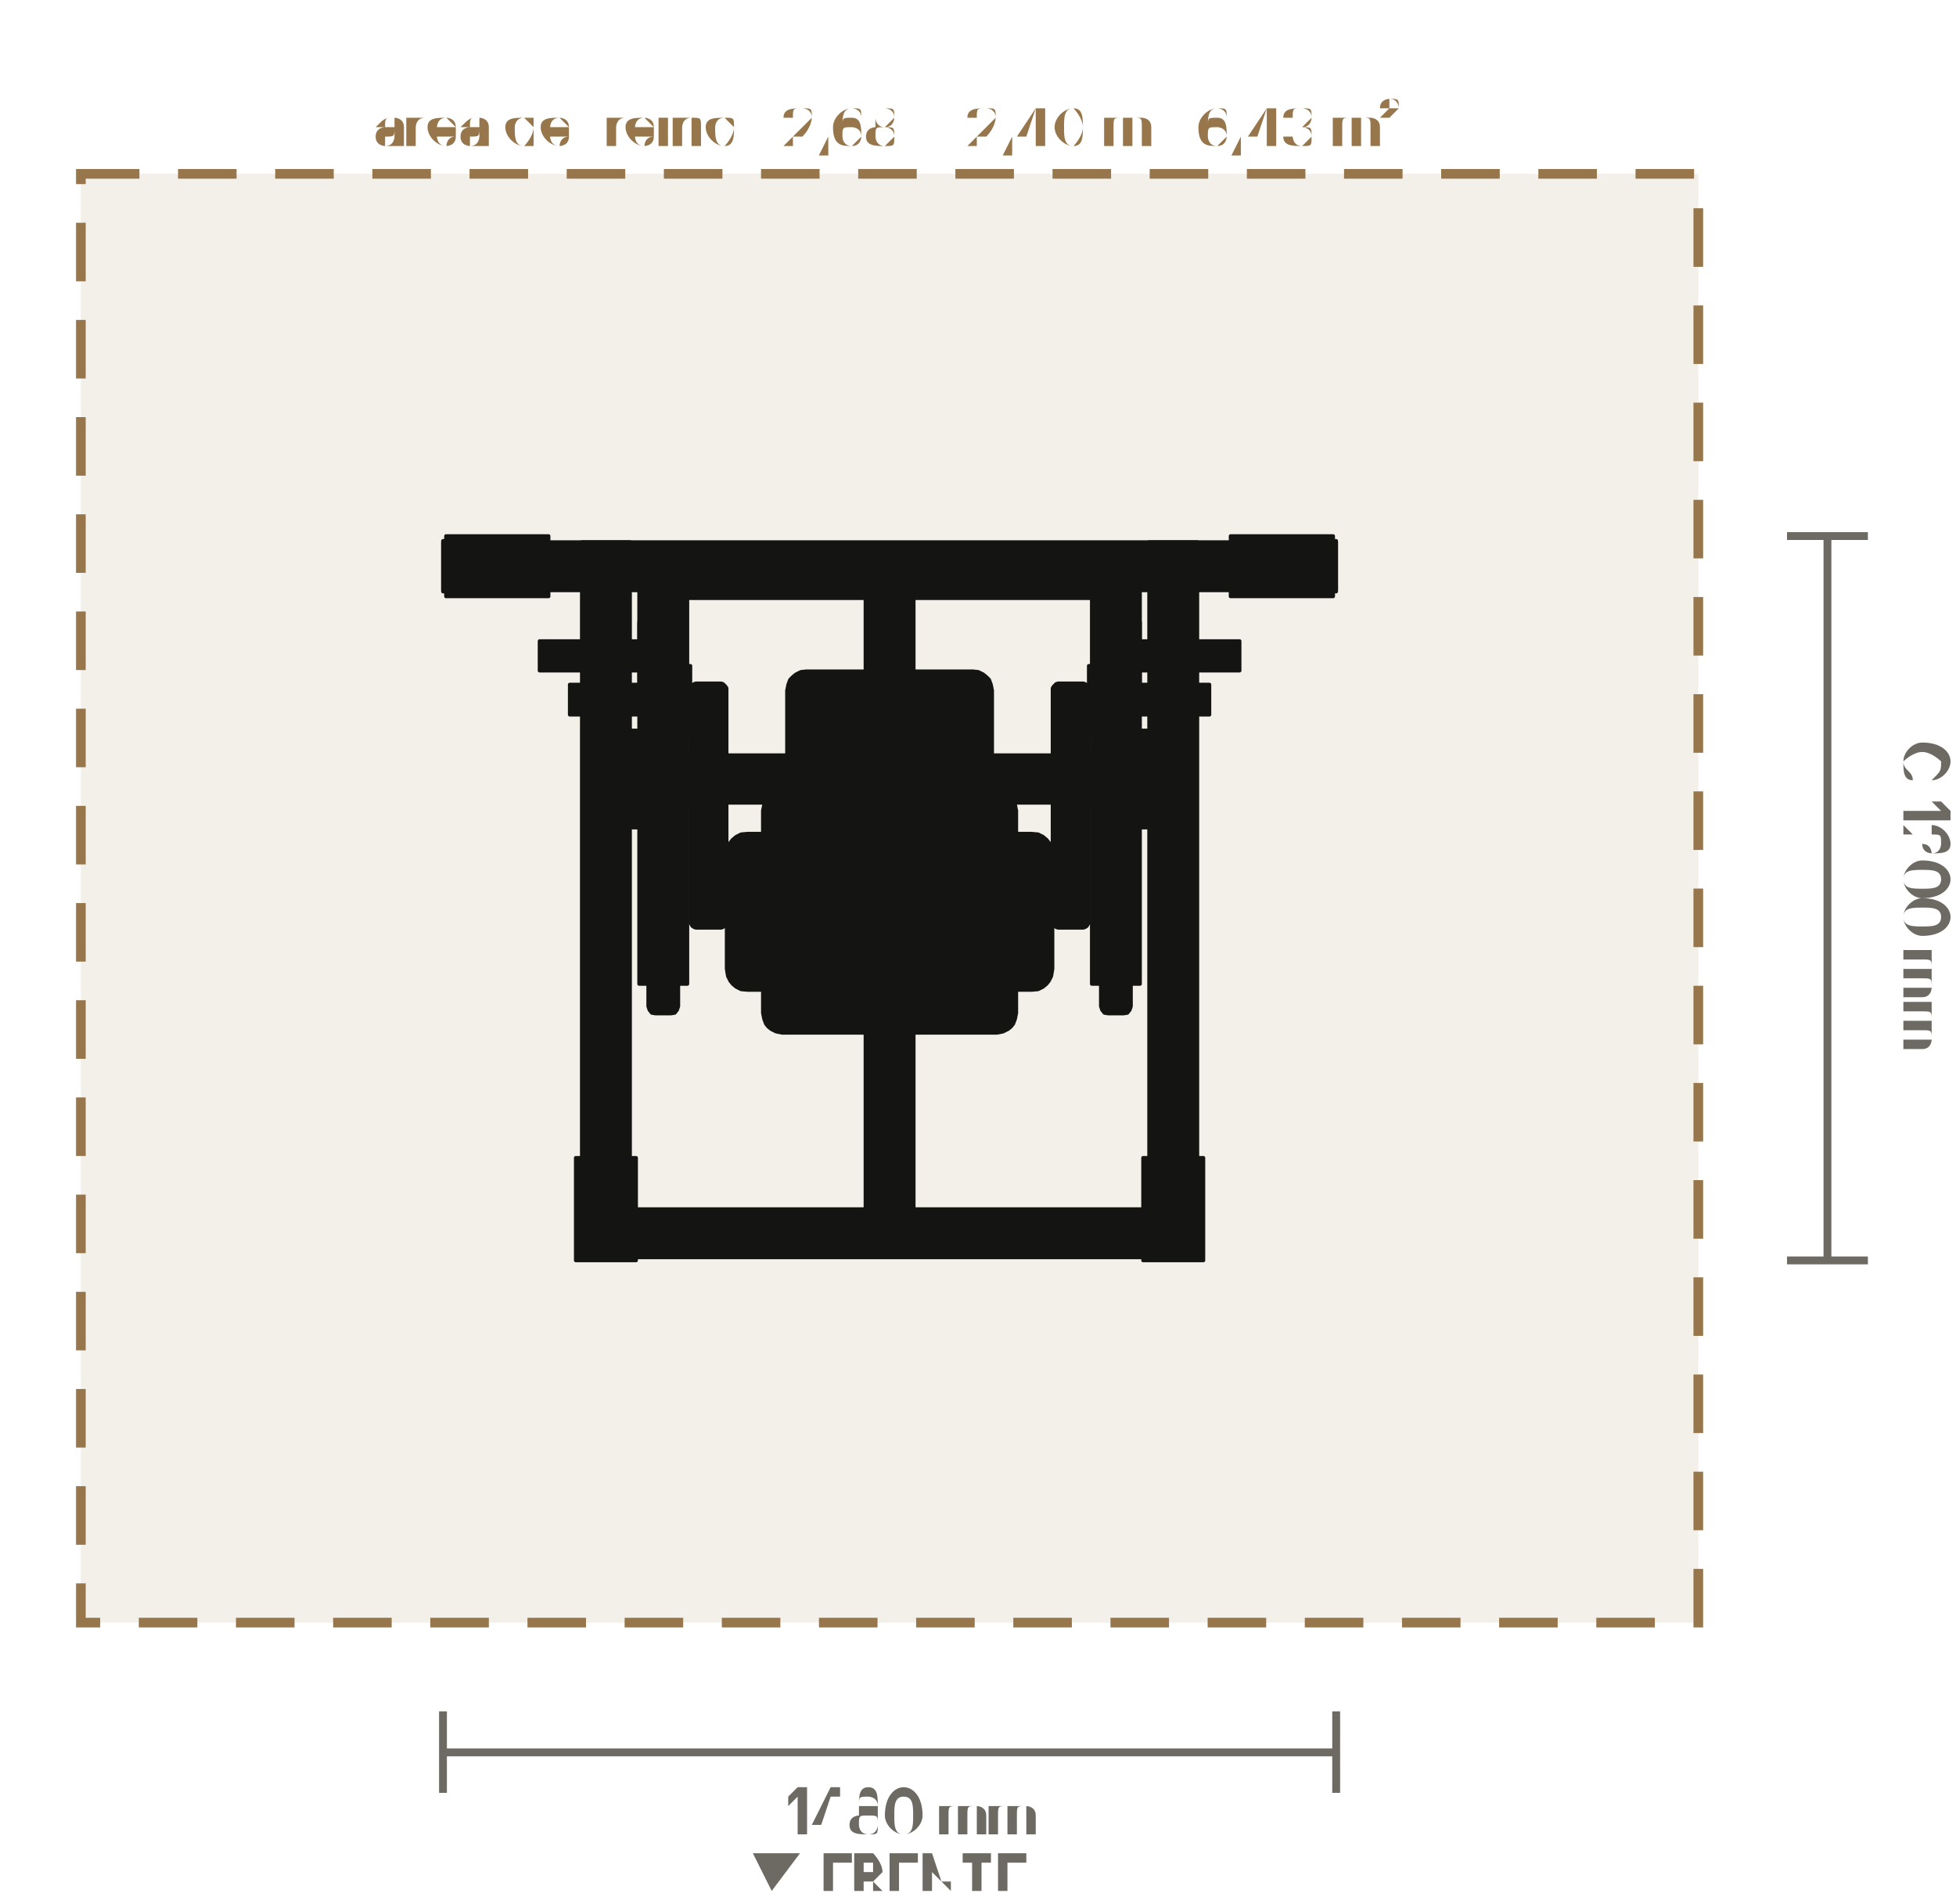
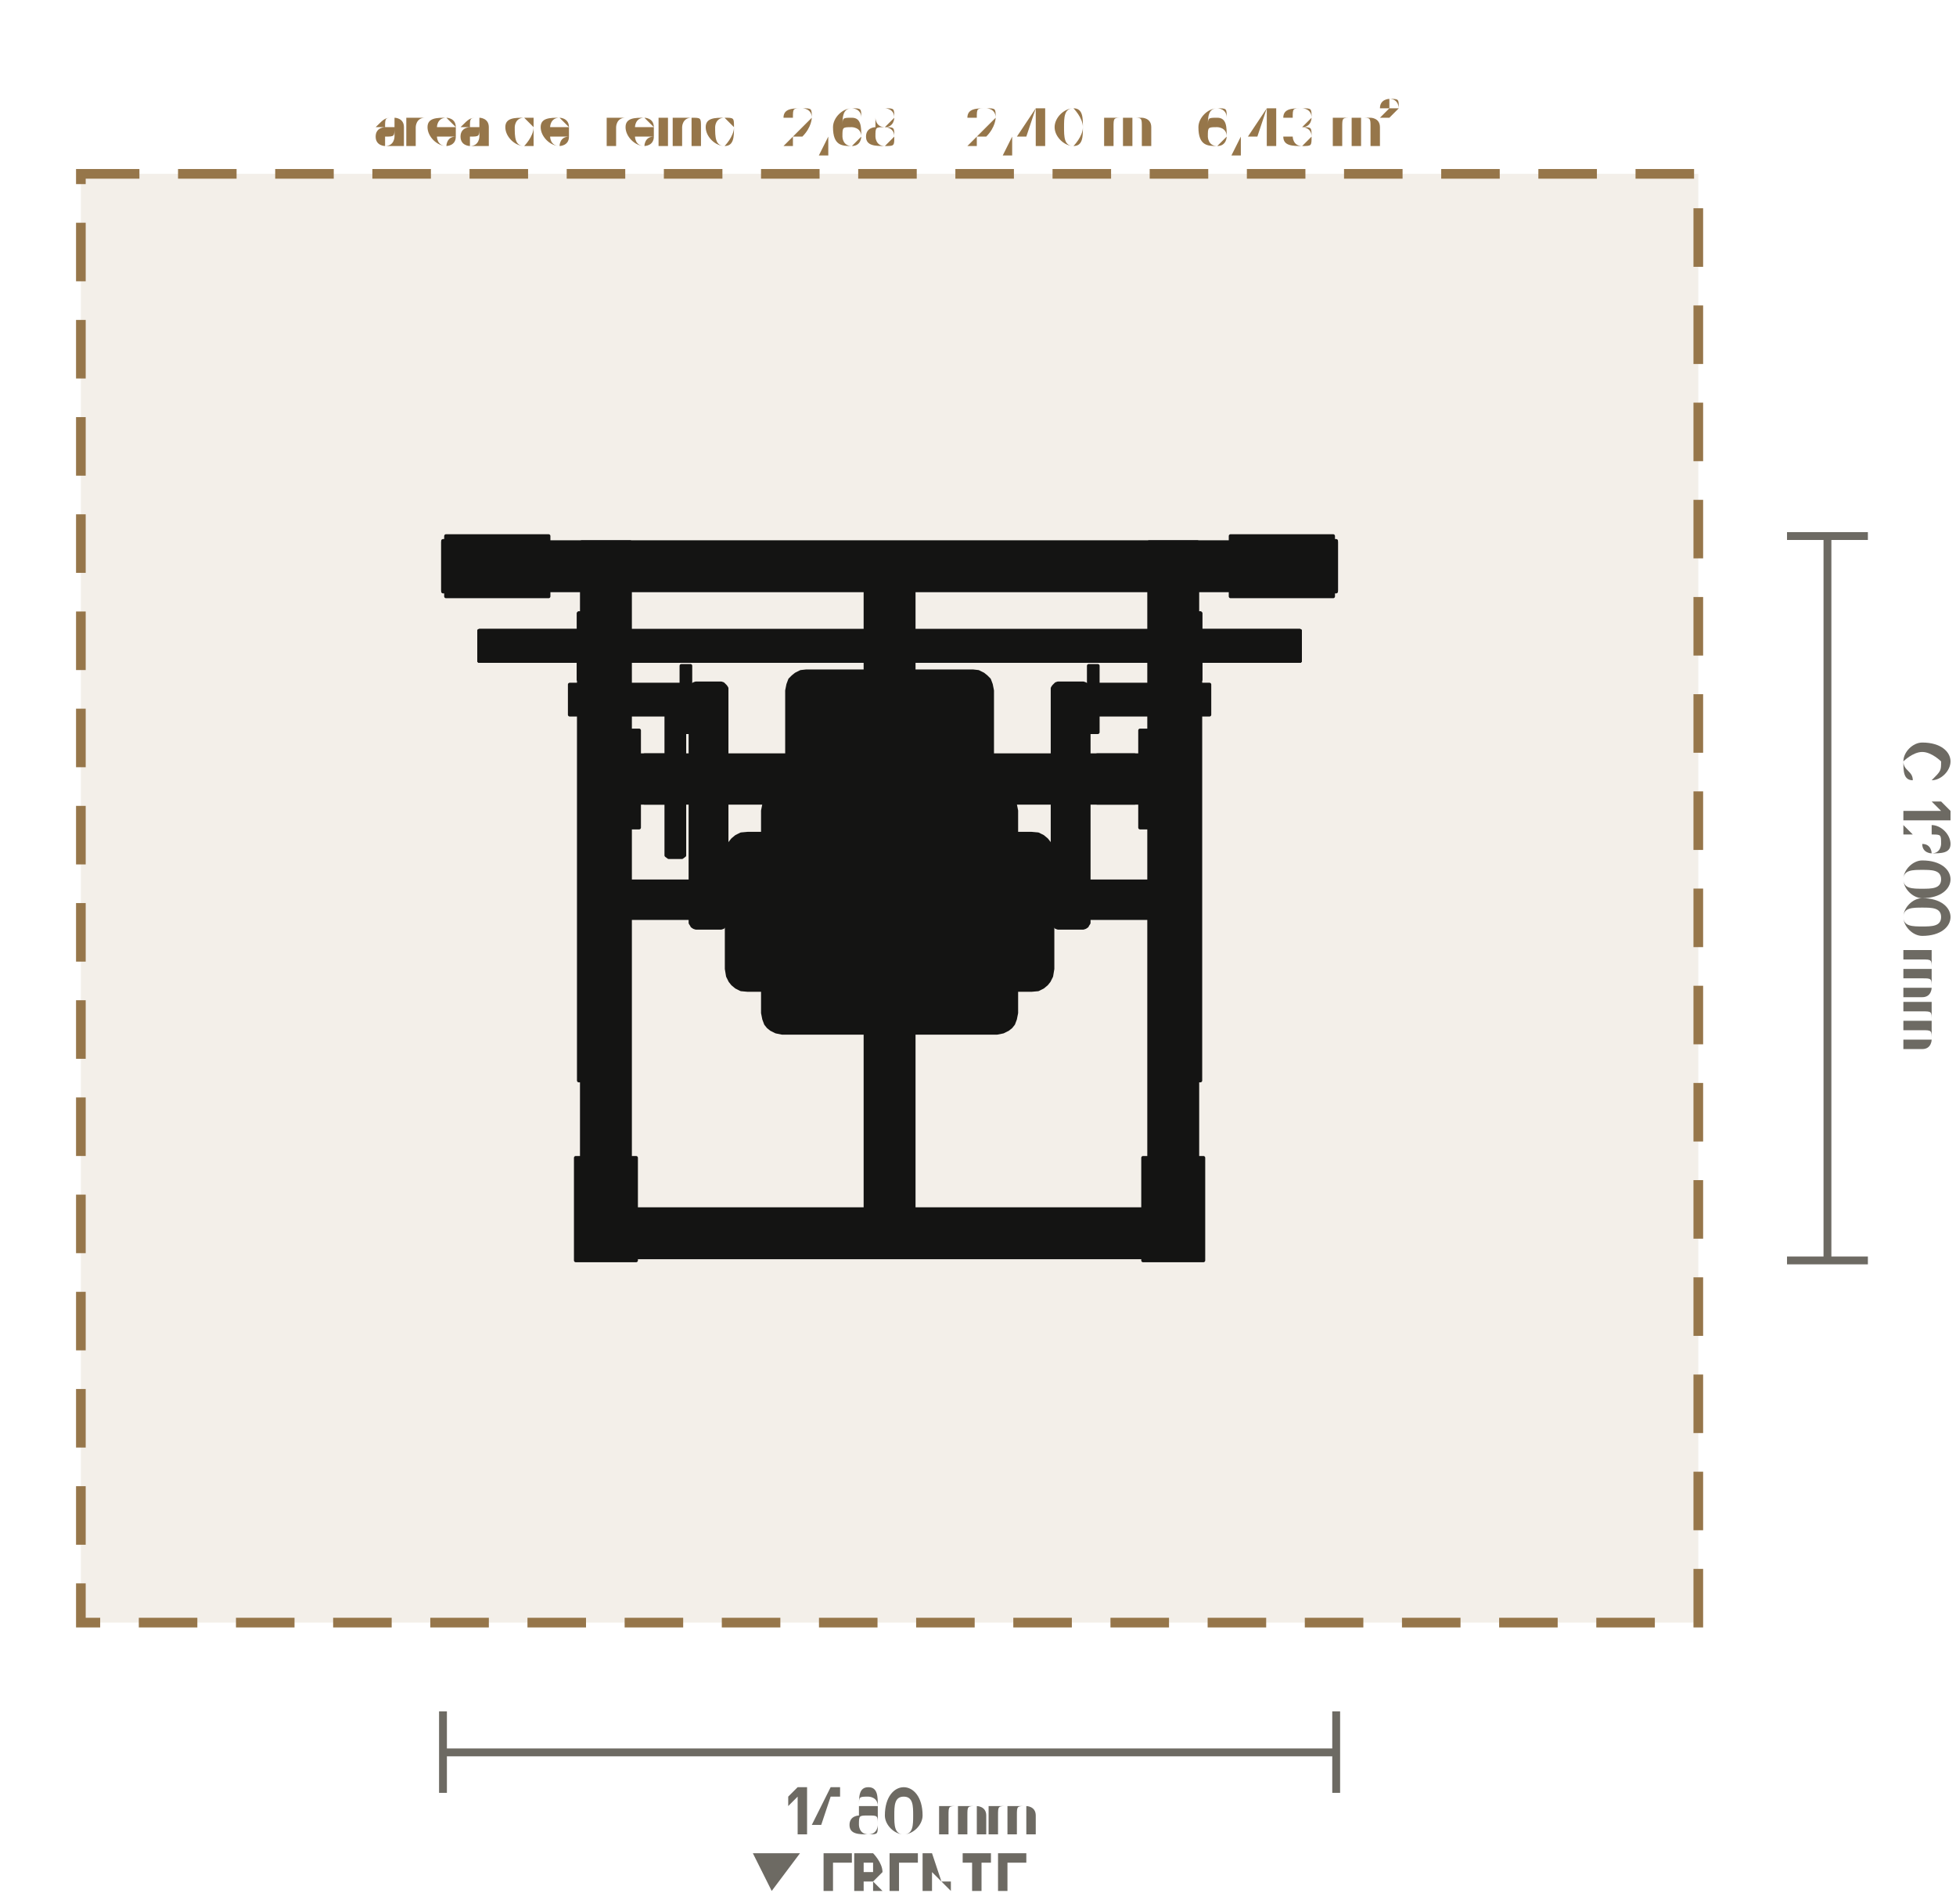
<svg xmlns="http://www.w3.org/2000/svg" viewBox="-1.474 -1.488 3.241 3.154" role="img" aria-label="Planta do Cadeira Abdominal de Peso Livre (LD-A035): 1480 × 1200 mm, com 60 cm de área de treino em volta" data-equipment="LD-A035" data-unit="m">
  <rect class="eq-zone" x="-1.34" y="-1.2" width="2.68" height="2.4" style="fill:#96764a;fill-opacity:.12;stroke:#96764a;stroke-width:0.016;stroke-dasharray:0.097 0.064" />
  <text class="eq-zone-label" x="0" y="-1.248" style="font-family:Barlow,Inter,Arial,sans-serif;font-size:0.092px;fill:#96764a;text-anchor:middle">área de treino · 2,68 × 2,40 m · 6,43 m²</text>
  <g class="eq-parts">
    <polygon class="eq-part" points="-0.51,-0.59 -0.43,-0.59 -0.43,0.595 -0.51,0.595" style="fill:#141413;stroke:#141413;stroke-width:0.006;stroke-linejoin:round" />
    <polygon class="eq-part" points="-0.735,-0.6 -0.565,-0.6 -0.565,-0.5 -0.735,-0.5" style="fill:#141413;stroke:#141413;stroke-width:0.006;stroke-linejoin:round" />
    <polygon class="eq-part" points="-0.716,-0.55 -0.716,-0.553 -0.715,-0.556 -0.713,-0.558 -0.711,-0.56 -0.708,-0.561 -0.705,-0.561 -0.702,-0.561 -0.7,-0.56 -0.697,-0.558 -0.696,-0.556 -0.694,-0.553 -0.694,-0.55 -0.694,-0.547 -0.696,-0.545 -0.697,-0.542 -0.7,-0.541 -0.702,-0.539 -0.705,-0.539 -0.708,-0.539 -0.711,-0.541 -0.713,-0.542 -0.715,-0.545 -0.716,-0.547" style="fill:#141413;stroke:#141413;stroke-width:0.006;stroke-linejoin:round" />
    <polygon class="eq-part" points="-0.606,-0.55 -0.606,-0.553 -0.605,-0.556 -0.603,-0.558 -0.601,-0.56 -0.598,-0.561 -0.595,-0.561 -0.592,-0.561 -0.59,-0.56 -0.587,-0.558 -0.586,-0.556 -0.584,-0.553 -0.584,-0.55 -0.584,-0.547 -0.586,-0.545 -0.587,-0.542 -0.59,-0.541 -0.592,-0.539 -0.595,-0.539 -0.598,-0.539 -0.601,-0.541 -0.603,-0.542 -0.605,-0.545 -0.606,-0.547" style="fill:#141413;stroke:#141413;stroke-width:0.006;stroke-linejoin:round" />
    <polygon class="eq-part" points="-0.52,0.43 -0.42,0.43 -0.42,0.6 -0.52,0.6" style="fill:#141413;stroke:#141413;stroke-width:0.006;stroke-linejoin:round" />
    <polygon class="eq-part" points="-0.481,0.46 -0.481,0.457 -0.479,0.455 -0.478,0.452 -0.475,0.451 -0.473,0.45 -0.47,0.449 -0.467,0.45 -0.465,0.451 -0.462,0.452 -0.461,0.455 -0.459,0.457 -0.459,0.46 -0.459,0.463 -0.461,0.466 -0.462,0.468 -0.465,0.47 -0.467,0.471 -0.47,0.471 -0.473,0.471 -0.475,0.47 -0.478,0.468 -0.479,0.466 -0.481,0.463" style="fill:#141413;stroke:#141413;stroke-width:0.006;stroke-linejoin:round" />
    <polygon class="eq-part" points="-0.481,0.57 -0.481,0.567 -0.479,0.565 -0.478,0.562 -0.475,0.561 -0.473,0.559 -0.47,0.559 -0.467,0.559 -0.465,0.561 -0.462,0.562 -0.461,0.565 -0.459,0.567 -0.459,0.57 -0.459,0.573 -0.461,0.576 -0.462,0.578 -0.465,0.58 -0.467,0.581 -0.47,0.581 -0.473,0.581 -0.475,0.58 -0.478,0.578 -0.479,0.576 -0.481,0.573" style="fill:#141413;stroke:#141413;stroke-width:0.006;stroke-linejoin:round" />
    <polygon class="eq-part" points="-0.74,-0.592 -0.728,-0.592 -0.728,-0.508 -0.74,-0.508" style="fill:#141413;stroke:#141413;stroke-width:0.006;stroke-linejoin:round" />
    <polygon class="eq-part" points="-0.512,0.583 -0.428,0.583 -0.428,0.595 -0.512,0.595" style="fill:#141413;stroke:#141413;stroke-width:0.006;stroke-linejoin:round" />
    <polygon class="eq-part" points="0.43,-0.59 0.51,-0.59 0.51,0.595 0.43,0.595" style="fill:#141413;stroke:#141413;stroke-width:0.006;stroke-linejoin:round" />
    <polygon class="eq-part" points="0.565,-0.6 0.735,-0.6 0.735,-0.5 0.565,-0.5" style="fill:#141413;stroke:#141413;stroke-width:0.006;stroke-linejoin:round" />
    <polygon class="eq-part" points="0.584,-0.55 0.584,-0.553 0.586,-0.556 0.587,-0.558 0.59,-0.56 0.592,-0.561 0.595,-0.561 0.598,-0.561 0.601,-0.56 0.603,-0.558 0.605,-0.556 0.606,-0.553 0.606,-0.55 0.606,-0.547 0.605,-0.545 0.603,-0.542 0.601,-0.541 0.598,-0.539 0.595,-0.539 0.592,-0.539 0.59,-0.541 0.587,-0.542 0.586,-0.545 0.584,-0.547" style="fill:#141413;stroke:#141413;stroke-width:0.006;stroke-linejoin:round" />
    <polygon class="eq-part" points="0.694,-0.55 0.694,-0.553 0.696,-0.556 0.697,-0.558 0.7,-0.56 0.702,-0.561 0.705,-0.561 0.708,-0.561 0.711,-0.56 0.713,-0.558 0.715,-0.556 0.716,-0.553 0.716,-0.55 0.716,-0.547 0.715,-0.545 0.713,-0.542 0.711,-0.541 0.708,-0.539 0.705,-0.539 0.702,-0.539 0.7,-0.541 0.697,-0.542 0.696,-0.545 0.694,-0.547" style="fill:#141413;stroke:#141413;stroke-width:0.006;stroke-linejoin:round" />
    <polygon class="eq-part" points="0.42,0.43 0.52,0.43 0.52,0.6 0.42,0.6" style="fill:#141413;stroke:#141413;stroke-width:0.006;stroke-linejoin:round" />
    <polygon class="eq-part" points="0.459,0.46 0.459,0.457 0.461,0.455 0.462,0.452 0.465,0.451 0.467,0.45 0.47,0.449 0.473,0.45 0.475,0.451 0.478,0.452 0.479,0.455 0.481,0.457 0.481,0.46 0.481,0.463 0.479,0.466 0.478,0.468 0.475,0.47 0.473,0.471 0.47,0.471 0.467,0.471 0.465,0.47 0.462,0.468 0.461,0.466 0.459,0.463" style="fill:#141413;stroke:#141413;stroke-width:0.006;stroke-linejoin:round" />
    <polygon class="eq-part" points="0.459,0.57 0.459,0.567 0.461,0.565 0.462,0.562 0.465,0.561 0.467,0.559 0.47,0.559 0.473,0.559 0.475,0.561 0.478,0.562 0.479,0.565 0.481,0.567 0.481,0.57 0.481,0.573 0.479,0.576 0.478,0.578 0.475,0.58 0.473,0.581 0.47,0.581 0.467,0.581 0.465,0.58 0.462,0.578 0.461,0.576 0.459,0.573" style="fill:#141413;stroke:#141413;stroke-width:0.006;stroke-linejoin:round" />
    <polygon class="eq-part" points="0.728,-0.592 0.74,-0.592 0.74,-0.508 0.728,-0.508" style="fill:#141413;stroke:#141413;stroke-width:0.006;stroke-linejoin:round" />
    <polygon class="eq-part" points="0.428,0.583 0.512,0.583 0.512,0.595 0.428,0.595" style="fill:#141413;stroke:#141413;stroke-width:0.006;stroke-linejoin:round" />
    <polygon class="eq-part" points="-0.74,-0.59 0.74,-0.59 0.74,-0.51 -0.74,-0.51" style="fill:#141413;stroke:#141413;stroke-width:0.006;stroke-linejoin:round" />
    <polygon class="eq-part" points="-0.47,0.515 0.47,0.515 0.47,0.595 -0.47,0.595" style="fill:#141413;stroke:#141413;stroke-width:0.006;stroke-linejoin:round" />
    <polygon class="eq-part" points="-0.04,-0.55 0.04,-0.55 0.04,0.555 -0.04,0.555" style="fill:#141413;stroke:#141413;stroke-width:0.006;stroke-linejoin:round" />
    <polygon class="eq-part" points="-0.035,-0.001 -0.035,-0.004 -0.033,-0.006 -0.032,-0.009 -0.029,-0.011 -0.026,-0.012 -0.023,-0.013 0.023,-0.013 0.026,-0.012 0.029,-0.011 0.032,-0.009 0.033,-0.006 0.035,-0.004 0.035,-0.001 0.035,0.045 0.035,0.049 0.033,0.051 0.032,0.054 0.029,0.056 0.026,0.057 0.023,0.058 -0.023,0.058 -0.026,0.057 -0.029,0.056 -0.032,0.054 -0.033,0.051 -0.035,0.049 -0.035,0.045" style="fill:#141413;stroke:#141413;stroke-width:0.006;stroke-linejoin:round" />
    <polygon class="eq-part" points="0.035,0 0.047,0 0.047,0.045 0.035,0.045" style="fill:#141413;stroke:#141413;stroke-width:0.006;stroke-linejoin:round" />
    <polygon class="eq-part" points="0.033,0.022 0.033,0.021 0.033,0.019 0.033,0.018 0.034,0.016 0.034,0.016 0.035,0.015 0.115,0.015 0.116,0.016 0.116,0.016 0.117,0.018 0.117,0.019 0.117,0.021 0.117,0.022 0.117,0.024 0.117,0.026 0.117,0.027 0.116,0.029 0.116,0.029 0.115,0.029 0.035,0.029 0.034,0.029 0.034,0.029 0.033,0.027 0.033,0.026 0.033,0.024" style="fill:#141413;stroke:#141413;stroke-width:0.006;stroke-linejoin:round" />
    <polygon class="eq-part" points="-0.21,-0.145 -0.208,-0.155 -0.205,-0.163 -0.201,-0.168 -0.196,-0.172 -0.188,-0.176 -0.178,-0.177 0.178,-0.177 0.188,-0.176 0.196,-0.172 0.201,-0.168 0.205,-0.163 0.208,-0.155 0.21,-0.145 0.21,0.19 0.208,0.2 0.205,0.208 0.201,0.213 0.196,0.217 0.188,0.221 0.178,0.223 -0.178,0.223 -0.188,0.221 -0.196,0.217 -0.201,0.213 -0.205,0.208 -0.208,0.2 -0.21,0.19" style="fill:#141413;stroke:#141413;stroke-width:0.006;stroke-linejoin:round" />
    <polygon class="eq-part" points="-0.17,-0.344 -0.168,-0.354 -0.165,-0.362 -0.16,-0.367 -0.155,-0.371 -0.147,-0.375 -0.138,-0.376 0.138,-0.376 0.147,-0.375 0.155,-0.371 0.16,-0.367 0.165,-0.362 0.168,-0.354 0.17,-0.344 0.17,-0.194 0.168,-0.184 0.165,-0.176 0.16,-0.171 0.155,-0.167 0.147,-0.163 0.138,-0.162 -0.138,-0.162 -0.147,-0.163 -0.155,-0.167 -0.16,-0.171 -0.165,-0.176 -0.168,-0.184 -0.17,-0.194" style="fill:#141413;stroke:#141413;stroke-width:0.006;stroke-linejoin:round" />
    <polygon class="eq-part" points="-0.03,-0.381 -0.028,-0.387 -0.024,-0.391 -0.018,-0.392 0.018,-0.392 0.024,-0.391 0.028,-0.387 0.03,-0.381 0.03,-0.239 0.028,-0.234 0.024,-0.229 0.018,-0.228 -0.018,-0.228 -0.024,-0.229 -0.028,-0.234 -0.03,-0.239" style="fill:#141413;stroke:#141413;stroke-width:0.006;stroke-linejoin:round" />
    <polygon class="eq-part" points="-0.04,-0.237 0.04,-0.237 0.04,-0.158 -0.04,-0.158" style="fill:#141413;stroke:#141413;stroke-width:0.006;stroke-linejoin:round" />
    <polygon class="eq-part" points="-0.37,-0.324 -0.366,-0.328 -0.344,-0.328 -0.34,-0.324 -0.34,-0.071 -0.344,-0.068 -0.366,-0.068 -0.37,-0.071" style="fill:#141413;stroke:#141413;stroke-width:0.006;stroke-linejoin:round" />
    <polygon class="eq-part" points="0.27,-0.213 0.27,-0.216 0.272,-0.219 0.274,-0.221 0.276,-0.223 0.279,-0.224 0.282,-0.224 0.318,-0.224 0.321,-0.224 0.324,-0.223 0.327,-0.221 0.328,-0.219 0.33,-0.216 0.33,-0.213 0.33,0.038 0.33,0.041 0.328,0.044 0.327,0.046 0.324,0.048 0.321,0.049 0.318,0.049 0.282,0.049 0.279,0.049 0.276,0.048 0.274,0.046 0.272,0.044 0.27,0.041 0.27,0.038" style="fill:#141413;stroke:#141413;stroke-width:0.006;stroke-linejoin:round" />
    <polygon class="eq-part" points="0.27,-0.345 0.27,-0.348 0.272,-0.351 0.274,-0.353 0.276,-0.355 0.279,-0.356 0.282,-0.356 0.318,-0.356 0.321,-0.356 0.324,-0.355 0.327,-0.353 0.328,-0.351 0.33,-0.348 0.33,-0.345 0.33,-0.182 0.33,-0.179 0.328,-0.176 0.327,-0.174 0.324,-0.172 0.321,-0.171 0.318,-0.171 0.282,-0.171 0.279,-0.171 0.276,-0.172 0.274,-0.174 0.272,-0.176 0.27,-0.179 0.27,-0.182" style="fill:#141413;stroke:#141413;stroke-width:0.006;stroke-linejoin:round" />
    <polygon class="eq-part" points="0.33,-0.385 0.345,-0.385 0.345,-0.275 0.33,-0.275" style="fill:#141413;stroke:#141413;stroke-width:0.006;stroke-linejoin:round" />
    <polygon class="eq-part" points="0.345,-0.354 0.53,-0.354 0.53,-0.304 0.345,-0.304" style="fill:#141413;stroke:#141413;stroke-width:0.006;stroke-linejoin:round" />
    <polygon class="eq-part" points="-0.33,-0.213 -0.33,-0.216 -0.328,-0.219 -0.327,-0.221 -0.324,-0.223 -0.321,-0.224 -0.318,-0.224 -0.282,-0.224 -0.279,-0.224 -0.276,-0.223 -0.274,-0.221 -0.272,-0.219 -0.27,-0.216 -0.27,-0.213 -0.27,0.038 -0.27,0.041 -0.272,0.044 -0.274,0.046 -0.276,0.048 -0.279,0.049 -0.282,0.049 -0.318,0.049 -0.321,0.049 -0.324,0.048 -0.327,0.046 -0.328,0.044 -0.33,0.041 -0.33,0.038" style="fill:#141413;stroke:#141413;stroke-width:0.006;stroke-linejoin:round" />
    <polygon class="eq-part" points="-0.33,-0.345 -0.33,-0.348 -0.328,-0.351 -0.327,-0.353 -0.324,-0.355 -0.321,-0.356 -0.318,-0.356 -0.282,-0.356 -0.279,-0.356 -0.276,-0.355 -0.274,-0.353 -0.272,-0.351 -0.27,-0.348 -0.27,-0.345 -0.27,-0.182 -0.27,-0.179 -0.272,-0.176 -0.274,-0.174 -0.276,-0.172 -0.279,-0.171 -0.282,-0.171 -0.318,-0.171 -0.321,-0.171 -0.324,-0.172 -0.327,-0.174 -0.328,-0.176 -0.33,-0.179 -0.33,-0.182" style="fill:#141413;stroke:#141413;stroke-width:0.006;stroke-linejoin:round" />
    <polygon class="eq-part" points="-0.345,-0.385 -0.33,-0.385 -0.33,-0.275 -0.345,-0.275" style="fill:#141413;stroke:#141413;stroke-width:0.006;stroke-linejoin:round" />
    <polygon class="eq-part" points="-0.53,-0.354 -0.345,-0.354 -0.345,-0.304 -0.53,-0.304" style="fill:#141413;stroke:#141413;stroke-width:0.006;stroke-linejoin:round" />
    <polygon class="eq-part" points="-0.3,-0.22 0.3,-0.22 0.3,-0.175 -0.3,-0.175" style="fill:#141413;stroke:#141413;stroke-width:0.006;stroke-linejoin:round" />
    <polygon class="eq-part" points="-0.27,-0.072 -0.268,-0.084 -0.264,-0.092 -0.26,-0.097 -0.254,-0.102 -0.246,-0.106 -0.235,-0.107 0.235,-0.107 0.246,-0.106 0.254,-0.102 0.26,-0.097 0.264,-0.092 0.268,-0.084 0.27,-0.072 0.27,0.117 0.268,0.129 0.264,0.137 0.26,0.142 0.254,0.147 0.246,0.151 0.235,0.152 -0.235,0.152 -0.246,0.151 -0.254,0.147 -0.26,0.142 -0.264,0.137 -0.268,0.129 -0.27,0.117" style="fill:#141413;stroke:#141413;stroke-width:0.006;stroke-linejoin:round" />
    <polygon class="eq-part" points="0.335,-0.226 0.335,-0.229 0.337,-0.232 0.339,-0.234 0.341,-0.236 0.344,-0.237 0.347,-0.237 0.403,-0.237 0.406,-0.237 0.409,-0.236 0.411,-0.234 0.413,-0.232 0.415,-0.229 0.415,-0.226 0.415,-0.17 0.415,-0.166 0.413,-0.164 0.411,-0.161 0.409,-0.159 0.406,-0.158 0.403,-0.158 0.347,-0.158 0.344,-0.158 0.341,-0.159 0.339,-0.161 0.337,-0.164 0.335,-0.166 0.335,-0.17" style="fill:#141413;stroke:#141413;stroke-width:0.006;stroke-linejoin:round" />
    <polygon class="eq-part" points="-0.415,-0.226 -0.415,-0.229 -0.413,-0.232 -0.411,-0.234 -0.409,-0.236 -0.406,-0.237 -0.403,-0.237 -0.347,-0.237 -0.344,-0.237 -0.341,-0.236 -0.339,-0.234 -0.337,-0.232 -0.335,-0.229 -0.335,-0.226 -0.335,-0.17 -0.335,-0.166 -0.337,-0.164 -0.339,-0.161 -0.341,-0.159 -0.344,-0.158 -0.347,-0.158 -0.403,-0.158 -0.406,-0.158 -0.409,-0.159 -0.411,-0.161 -0.413,-0.164 -0.415,-0.166 -0.415,-0.17" style="fill:#141413;stroke:#141413;stroke-width:0.006;stroke-linejoin:round" />
    <polygon class="eq-part" points="-0.47,-0.237 0.47,-0.237 0.47,-0.158 -0.47,-0.158" style="fill:#141413;stroke:#141413;stroke-width:0.006;stroke-linejoin:round" />
    <polygon class="eq-part" points="0.415,-0.278 0.427,-0.278 0.427,-0.117 0.415,-0.117" style="fill:#141413;stroke:#141413;stroke-width:0.006;stroke-linejoin:round" />
    <polygon class="eq-part" points="0.427,-0.259 0.435,-0.259 0.435,-0.236 0.427,-0.236" style="fill:#141413;stroke:#141413;stroke-width:0.006;stroke-linejoin:round" />
    <polygon class="eq-part" points="0.427,-0.159 0.435,-0.159 0.435,-0.137 0.427,-0.137" style="fill:#141413;stroke:#141413;stroke-width:0.006;stroke-linejoin:round" />
    <polygon class="eq-part" points="-0.427,-0.278 -0.415,-0.278 -0.415,-0.117 -0.427,-0.117" style="fill:#141413;stroke:#141413;stroke-width:0.006;stroke-linejoin:round" />
    <polygon class="eq-part" points="-0.435,-0.259 -0.427,-0.259 -0.427,-0.236 -0.435,-0.236" style="fill:#141413;stroke:#141413;stroke-width:0.006;stroke-linejoin:round" />
    <polygon class="eq-part" points="-0.435,-0.159 -0.427,-0.159 -0.427,-0.137 -0.435,-0.137" style="fill:#141413;stroke:#141413;stroke-width:0.006;stroke-linejoin:round" />
-     <polygon class="eq-part" points="0.35,-0.136 0.352,-0.141 0.356,-0.146 0.362,-0.147 0.388,-0.147 0.394,-0.146 0.398,-0.141 0.4,-0.136 0.4,0.179 0.398,0.185 0.394,0.19 0.388,0.191 0.362,0.191 0.356,0.19 0.352,0.185 0.35,0.179" style="fill:#141413;stroke:#141413;stroke-width:0.006;stroke-linejoin:round" />
-     <polygon class="eq-part" points="0.35,-0.574 0.352,-0.58 0.356,-0.585 0.362,-0.586 0.388,-0.586 0.394,-0.585 0.398,-0.58 0.4,-0.574 0.4,-0.26 0.398,-0.254 0.394,-0.249 0.388,-0.247 0.362,-0.247 0.356,-0.249 0.352,-0.254 0.35,-0.26" style="fill:#141413;stroke:#141413;stroke-width:0.006;stroke-linejoin:round" />
-     <polygon class="eq-part" points="0.35,-0.297 0.4,-0.297 0.4,-0.098 0.35,-0.098" style="fill:#141413;stroke:#141413;stroke-width:0.006;stroke-linejoin:round" />
-     <polygon class="eq-part" points="0.35,-0.347 0.4,-0.347 0.4,-0.048 0.35,-0.048" style="fill:#141413;stroke:#141413;stroke-width:0.006;stroke-linejoin:round" />
-     <polygon class="eq-part" points="0.335,-0.537 0.415,-0.537 0.415,0.142 0.335,0.142" style="fill:#141413;stroke:#141413;stroke-width:0.006;stroke-linejoin:round" />
-     <polygon class="eq-part" points="0.4,-0.457 0.415,-0.457 0.415,-0.346 0.4,-0.346" style="fill:#141413;stroke:#141413;stroke-width:0.006;stroke-linejoin:round" />
-     <polygon class="eq-part" points="0.415,-0.426 0.58,-0.426 0.58,-0.377 0.415,-0.377" style="fill:#141413;stroke:#141413;stroke-width:0.006;stroke-linejoin:round" />
-     <polygon class="eq-part" points="-0.4,-0.136 -0.398,-0.141 -0.394,-0.146 -0.388,-0.147 -0.362,-0.147 -0.356,-0.146 -0.352,-0.141 -0.35,-0.136 -0.35,0.179 -0.352,0.185 -0.356,0.19 -0.362,0.191 -0.388,0.191 -0.394,0.19 -0.398,0.185 -0.4,0.179" style="fill:#141413;stroke:#141413;stroke-width:0.006;stroke-linejoin:round" />
-     <polygon class="eq-part" points="-0.4,-0.574 -0.398,-0.58 -0.394,-0.585 -0.388,-0.586 -0.362,-0.586 -0.356,-0.585 -0.352,-0.58 -0.35,-0.574 -0.35,-0.26 -0.352,-0.254 -0.356,-0.249 -0.362,-0.247 -0.388,-0.247 -0.394,-0.249 -0.398,-0.254 -0.4,-0.26" style="fill:#141413;stroke:#141413;stroke-width:0.006;stroke-linejoin:round" />
-     <polygon class="eq-part" points="-0.4,-0.297 -0.35,-0.297 -0.35,-0.098 -0.4,-0.098" style="fill:#141413;stroke:#141413;stroke-width:0.006;stroke-linejoin:round" />
-     <polygon class="eq-part" points="-0.4,-0.347 -0.35,-0.347 -0.35,-0.048 -0.4,-0.048" style="fill:#141413;stroke:#141413;stroke-width:0.006;stroke-linejoin:round" />
-     <polygon class="eq-part" points="-0.415,-0.537 -0.335,-0.537 -0.335,0.142 -0.415,0.142" style="fill:#141413;stroke:#141413;stroke-width:0.006;stroke-linejoin:round" />
-     <polygon class="eq-part" points="-0.415,-0.457 -0.4,-0.457 -0.4,-0.346 -0.415,-0.346" style="fill:#141413;stroke:#141413;stroke-width:0.006;stroke-linejoin:round" />
-     <polygon class="eq-part" points="-0.58,-0.426 -0.415,-0.426 -0.415,-0.377 -0.58,-0.377" style="fill:#141413;stroke:#141413;stroke-width:0.006;stroke-linejoin:round" />
-     <polygon class="eq-part" points="-0.375,-0.578 0.375,-0.578 0.375,-0.497 -0.375,-0.497" style="fill:#141413;stroke:#141413;stroke-width:0.006;stroke-linejoin:round" />
+     <polygon class="eq-part" points="0.45,-0.456 0.45,-0.459 0.452,-0.462 0.454,-0.464 0.456,-0.466 0.459,-0.467 0.462,-0.468 0.488,-0.468 0.491,-0.467 0.494,-0.466 0.496,-0.464 0.498,-0.462 0.5,-0.459 0.5,-0.456 0.5,-0.38 0.5,-0.376 0.498,-0.373 0.496,-0.371 0.494,-0.369 0.491,-0.368 0.488,-0.367 0.462,-0.367 0.459,-0.368 0.456,-0.369 0.454,-0.371 0.452,-0.373 0.45,-0.376 0.45,-0.38" style="fill:#141413;stroke:#141413;stroke-width:0.006;stroke-linejoin:round" />
+     <polygon class="eq-part" points="0.45,-0.184 0.452,-0.19 0.456,-0.195 0.462,-0.196 0.488,-0.196 0.494,-0.195 0.498,-0.19 0.5,-0.184 0.5,0.335 0.498,0.34 0.494,0.344 0.488,0.345 0.462,0.345 0.456,0.344 0.452,0.34 0.45,0.335" style="fill:#141413;stroke:#141413;stroke-width:0.006;stroke-linejoin:round" />
+     <polygon class="eq-part" points="0.45,-0.417 0.5,-0.417 0.5,0.003 0.45,0.003" style="fill:#141413;stroke:#141413;stroke-width:0.006;stroke-linejoin:round" />
+     <polygon class="eq-part" points="0.45,-0.417 0.5,-0.417 0.5,0.021 0.45,0.021" style="fill:#141413;stroke:#141413;stroke-width:0.006;stroke-linejoin:round" />
+     <polygon class="eq-part" points="0.45,-0.417 0.5,-0.417 0.5,-0.1 0.45,-0.1" style="fill:#141413;stroke:#141413;stroke-width:0.006;stroke-linejoin:round" />
+     <polygon class="eq-part" points="0.435,-0.417 0.515,-0.417 0.515,0.302 0.435,0.302" style="fill:#141413;stroke:#141413;stroke-width:0.006;stroke-linejoin:round" />
+     <polygon class="eq-part" points="0.5,-0.472 0.515,-0.472 0.515,-0.362 0.5,-0.362" style="fill:#141413;stroke:#141413;stroke-width:0.006;stroke-linejoin:round" />
+     <polygon class="eq-part" points="0.515,-0.443 0.68,-0.443 0.68,-0.393 0.515,-0.393" style="fill:#141413;stroke:#141413;stroke-width:0.006;stroke-linejoin:round" />
+     <polygon class="eq-part" points="0.5,-0.472 0.515,-0.472 0.515,-0.362 0.5,-0.362" style="fill:#141413;stroke:#141413;stroke-width:0.006;stroke-linejoin:round" />
+     <polygon class="eq-part" points="0.515,-0.443 0.68,-0.443 0.68,-0.393 0.515,-0.393" style="fill:#141413;stroke:#141413;stroke-width:0.006;stroke-linejoin:round" />
+     <polygon class="eq-part" points="0.5,-0.472 0.515,-0.472 0.515,-0.362 0.5,-0.362" style="fill:#141413;stroke:#141413;stroke-width:0.006;stroke-linejoin:round" />
+     <polygon class="eq-part" points="0.515,-0.443 0.68,-0.443 0.68,-0.393 0.515,-0.393" style="fill:#141413;stroke:#141413;stroke-width:0.006;stroke-linejoin:round" />
+     <polygon class="eq-part" points="0.375,-0.223 0.475,-0.223 0.475,-0.172 0.375,-0.172" style="fill:#141413;stroke:#141413;stroke-width:0.006;stroke-linejoin:round" />
+     <polygon class="eq-part" points="-0.5,-0.456 -0.5,-0.459 -0.498,-0.462 -0.496,-0.464 -0.494,-0.466 -0.491,-0.467 -0.488,-0.468 -0.462,-0.468 -0.459,-0.467 -0.456,-0.466 -0.454,-0.464 -0.452,-0.462 -0.45,-0.459 -0.45,-0.456 -0.45,-0.38 -0.45,-0.376 -0.452,-0.373 -0.454,-0.371 -0.456,-0.369 -0.459,-0.368 -0.462,-0.367 -0.488,-0.367 -0.491,-0.368 -0.494,-0.369 -0.496,-0.371 -0.498,-0.373 -0.5,-0.376 -0.5,-0.38" style="fill:#141413;stroke:#141413;stroke-width:0.006;stroke-linejoin:round" />
+     <polygon class="eq-part" points="-0.5,-0.184 -0.498,-0.19 -0.494,-0.195 -0.488,-0.196 -0.462,-0.196 -0.456,-0.195 -0.452,-0.19 -0.45,-0.184 -0.45,0.335 -0.452,0.34 -0.456,0.344 -0.462,0.345 -0.488,0.345 -0.494,0.344 -0.498,0.34 -0.5,0.335" style="fill:#141413;stroke:#141413;stroke-width:0.006;stroke-linejoin:round" />
+     <polygon class="eq-part" points="-0.5,-0.417 -0.45,-0.417 -0.45,0.003 -0.5,0.003" style="fill:#141413;stroke:#141413;stroke-width:0.006;stroke-linejoin:round" />
+     <polygon class="eq-part" points="-0.5,-0.417 -0.45,-0.417 -0.45,0.021 -0.5,0.021" style="fill:#141413;stroke:#141413;stroke-width:0.006;stroke-linejoin:round" />
+     <polygon class="eq-part" points="-0.5,-0.417 -0.45,-0.417 -0.45,-0.1 -0.5,-0.1" style="fill:#141413;stroke:#141413;stroke-width:0.006;stroke-linejoin:round" />
+     <polygon class="eq-part" points="-0.515,-0.417 -0.435,-0.417 -0.435,0.302 -0.515,0.302" style="fill:#141413;stroke:#141413;stroke-width:0.006;stroke-linejoin:round" />
+     <polygon class="eq-part" points="-0.515,-0.472 -0.5,-0.472 -0.5,-0.362 -0.515,-0.362" style="fill:#141413;stroke:#141413;stroke-width:0.006;stroke-linejoin:round" />
+     <polygon class="eq-part" points="-0.68,-0.443 -0.515,-0.443 -0.515,-0.393 -0.68,-0.393" style="fill:#141413;stroke:#141413;stroke-width:0.006;stroke-linejoin:round" />
+     <polygon class="eq-part" points="-0.515,-0.472 -0.5,-0.472 -0.5,-0.362 -0.515,-0.362" style="fill:#141413;stroke:#141413;stroke-width:0.006;stroke-linejoin:round" />
+     <polygon class="eq-part" points="-0.68,-0.443 -0.515,-0.443 -0.515,-0.393 -0.68,-0.393" style="fill:#141413;stroke:#141413;stroke-width:0.006;stroke-linejoin:round" />
+     <polygon class="eq-part" points="-0.515,-0.472 -0.5,-0.472 -0.5,-0.362 -0.515,-0.362" style="fill:#141413;stroke:#141413;stroke-width:0.006;stroke-linejoin:round" />
+     <polygon class="eq-part" points="-0.68,-0.443 -0.515,-0.443 -0.515,-0.393 -0.68,-0.393" style="fill:#141413;stroke:#141413;stroke-width:0.006;stroke-linejoin:round" />
+     <polygon class="eq-part" points="-0.475,-0.223 -0.375,-0.223 -0.375,-0.172 -0.475,-0.172" style="fill:#141413;stroke:#141413;stroke-width:0.006;stroke-linejoin:round" />
+     <polygon class="eq-part" points="-0.475,-0.028 0.475,-0.028 0.475,0.033 -0.475,0.033" style="fill:#141413;stroke:#141413;stroke-width:0.006;stroke-linejoin:round" />
+     <polygon class="eq-part" points="-0.475,-0.443 0.475,-0.443 0.475,-0.393 -0.475,-0.393" style="fill:#141413;stroke:#141413;stroke-width:0.006;stroke-linejoin:round" />
+     <polygon class="eq-part" points="-0.475,-0.443 0.475,-0.443 0.475,-0.393 -0.475,-0.393" style="fill:#141413;stroke:#141413;stroke-width:0.006;stroke-linejoin:round" />
  </g>
  <line class="eq-dim" x1="-0.74" y1="1.415" x2="0.74" y2="1.415" style="stroke:#6d6a63;stroke-width:0.013" />
  <line class="eq-dim" x1="-0.74" y1="1.347" x2="-0.74" y2="1.482" style="stroke:#6d6a63;stroke-width:0.013" />
  <line class="eq-dim" x1="0.74" y1="1.347" x2="0.74" y2="1.482" style="stroke:#6d6a63;stroke-width:0.013" />
  <text class="eq-text" x="0" y="1.55" style="font-family:Barlow,Inter,Arial,sans-serif;font-size:0.097px;fill:#6d6a63;text-anchor:middle">L 1480 mm</text>
  <line class="eq-dim" x1="1.554" y1="-0.6" x2="1.554" y2="0.6" style="stroke:#6d6a63;stroke-width:0.013" />
  <line class="eq-dim" x1="1.487" y1="-0.6" x2="1.621" y2="-0.6" style="stroke:#6d6a63;stroke-width:0.013" />
  <line class="eq-dim" x1="1.487" y1="0.6" x2="1.621" y2="0.6" style="stroke:#6d6a63;stroke-width:0.013" />
  <text class="eq-text" x="1.68" y="0" transform="rotate(90 1.6798 0)" style="font-family:Barlow,Inter,Arial,sans-serif;font-size:0.097px;fill:#6d6a63;text-anchor:middle">C 1200 mm</text>
  <text class="eq-text" x="0" y="1.646" style="font-family:Barlow,Inter,Arial,sans-serif;font-size:0.097px;fill:#6d6a63;text-anchor:middle;font-size:0.077px;letter-spacing:.1em">▼ FRENTE</text>
</svg>
